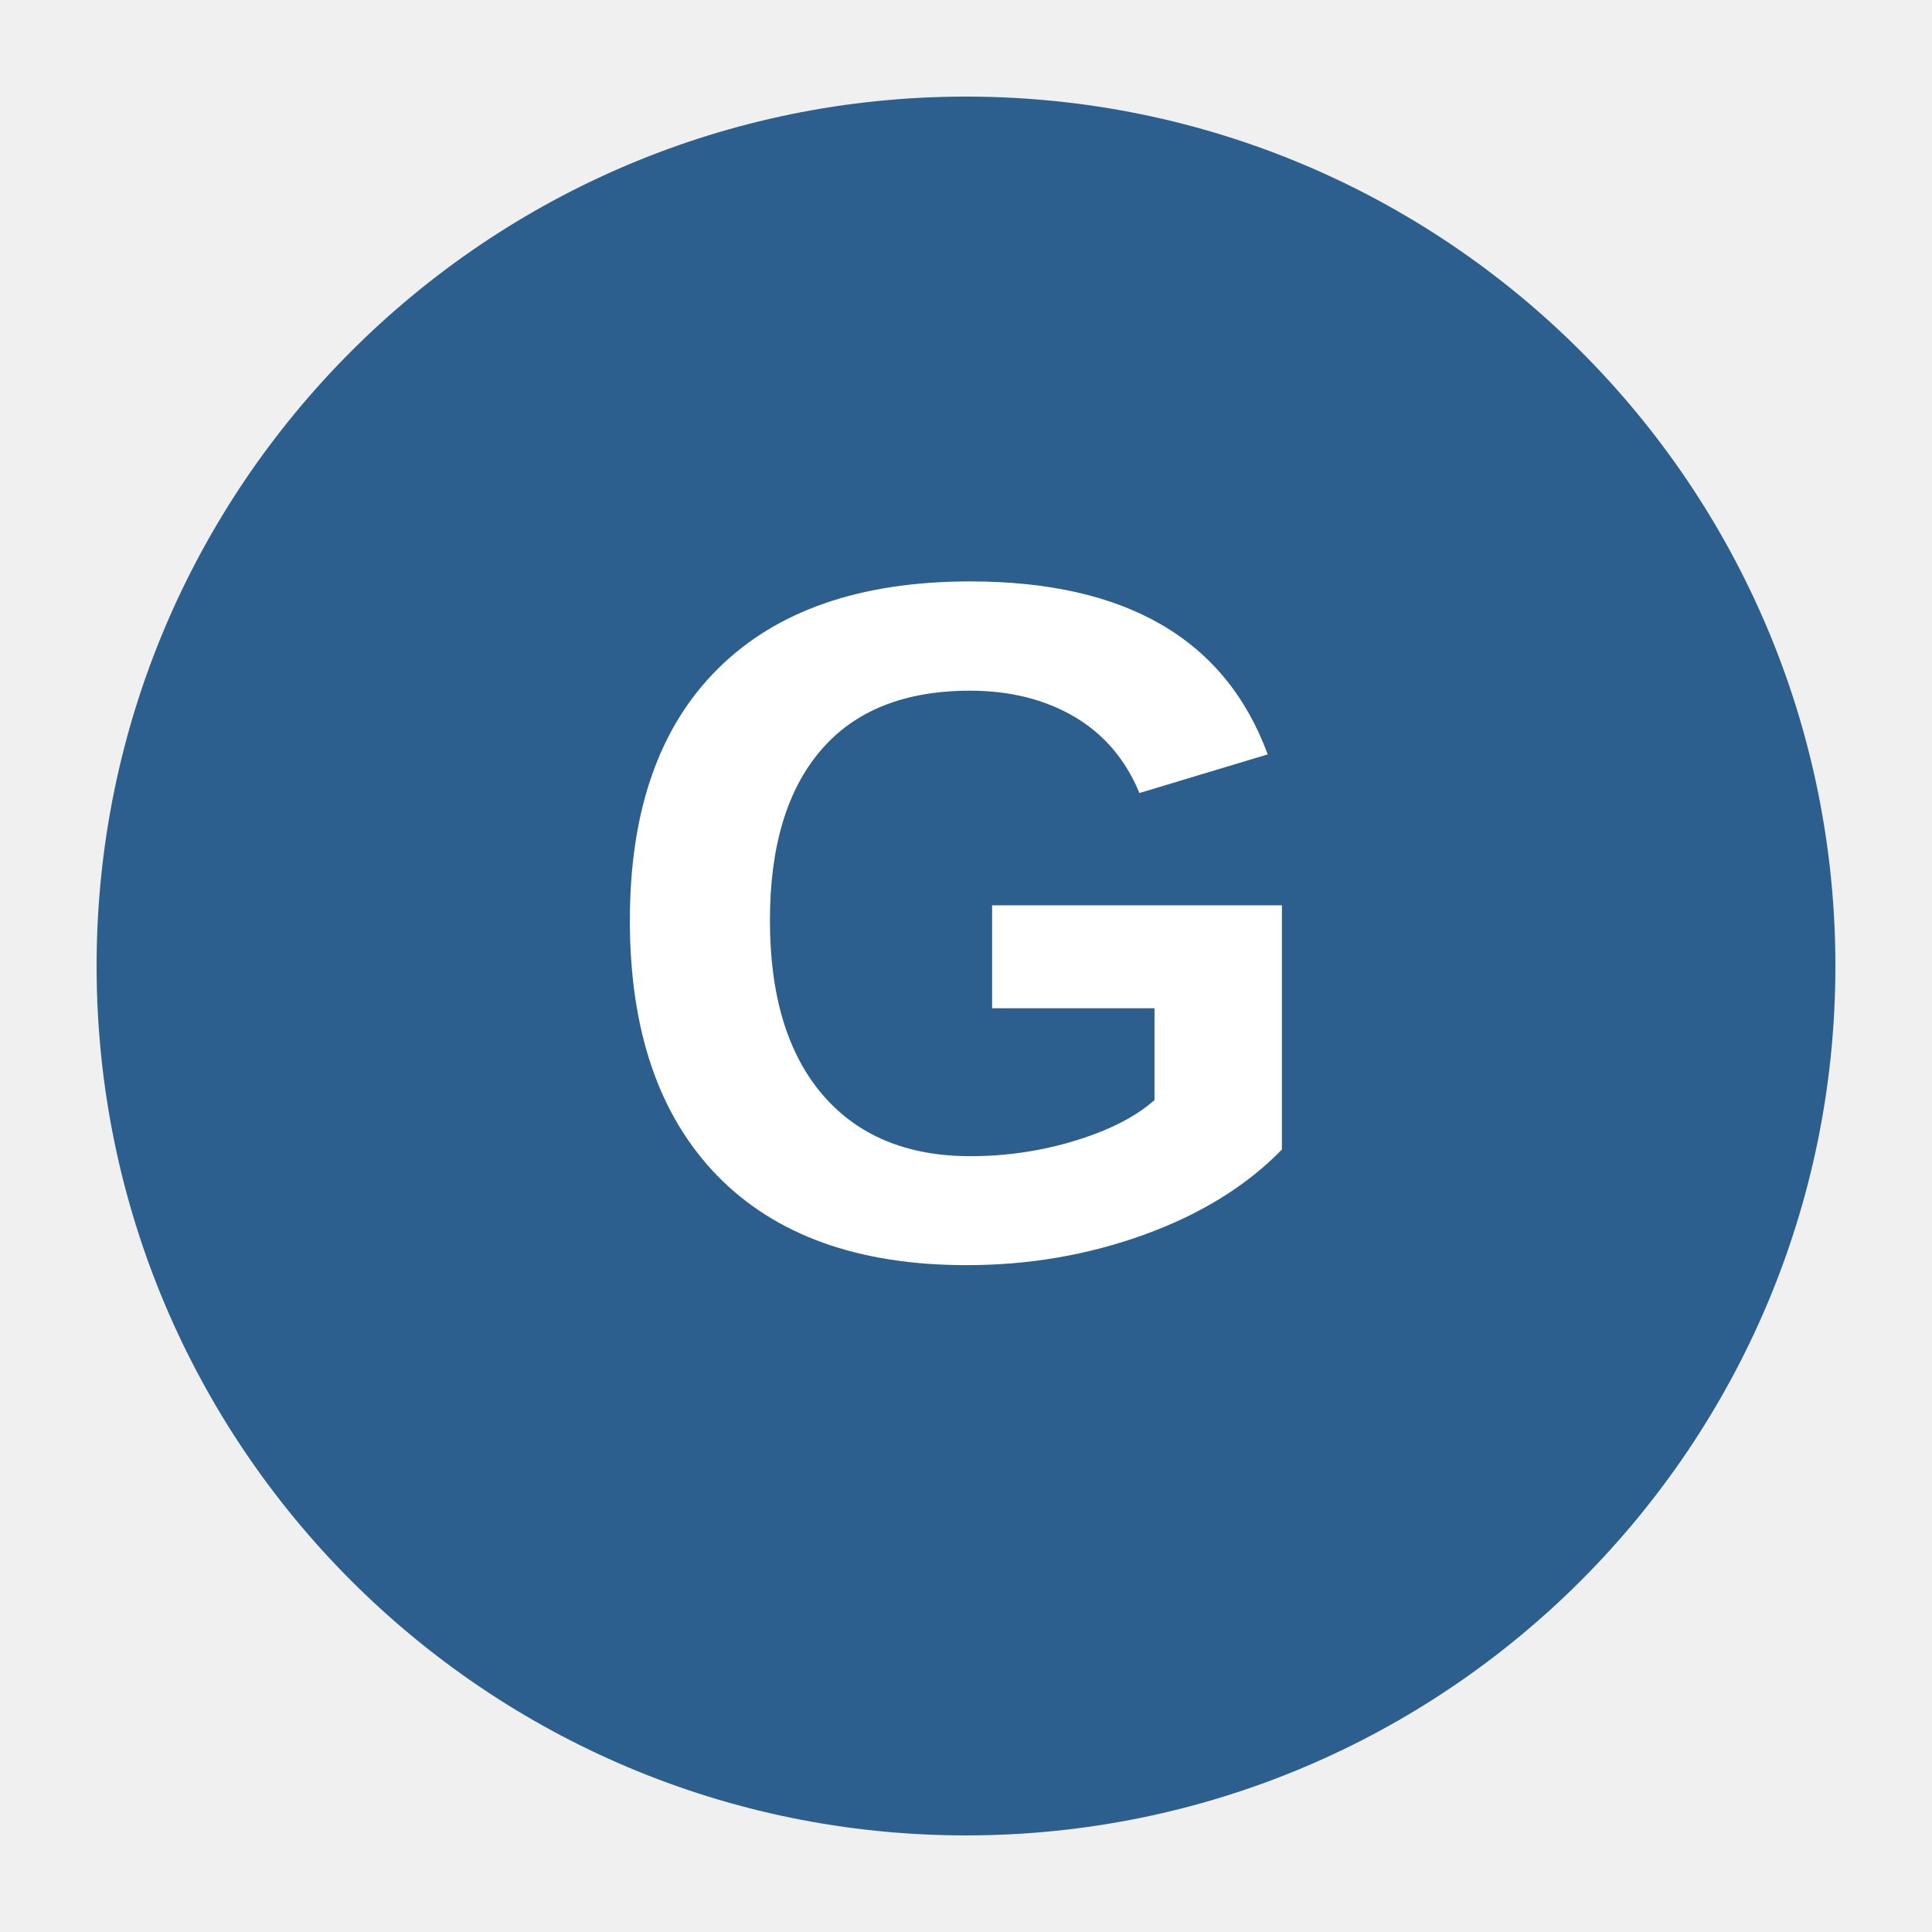
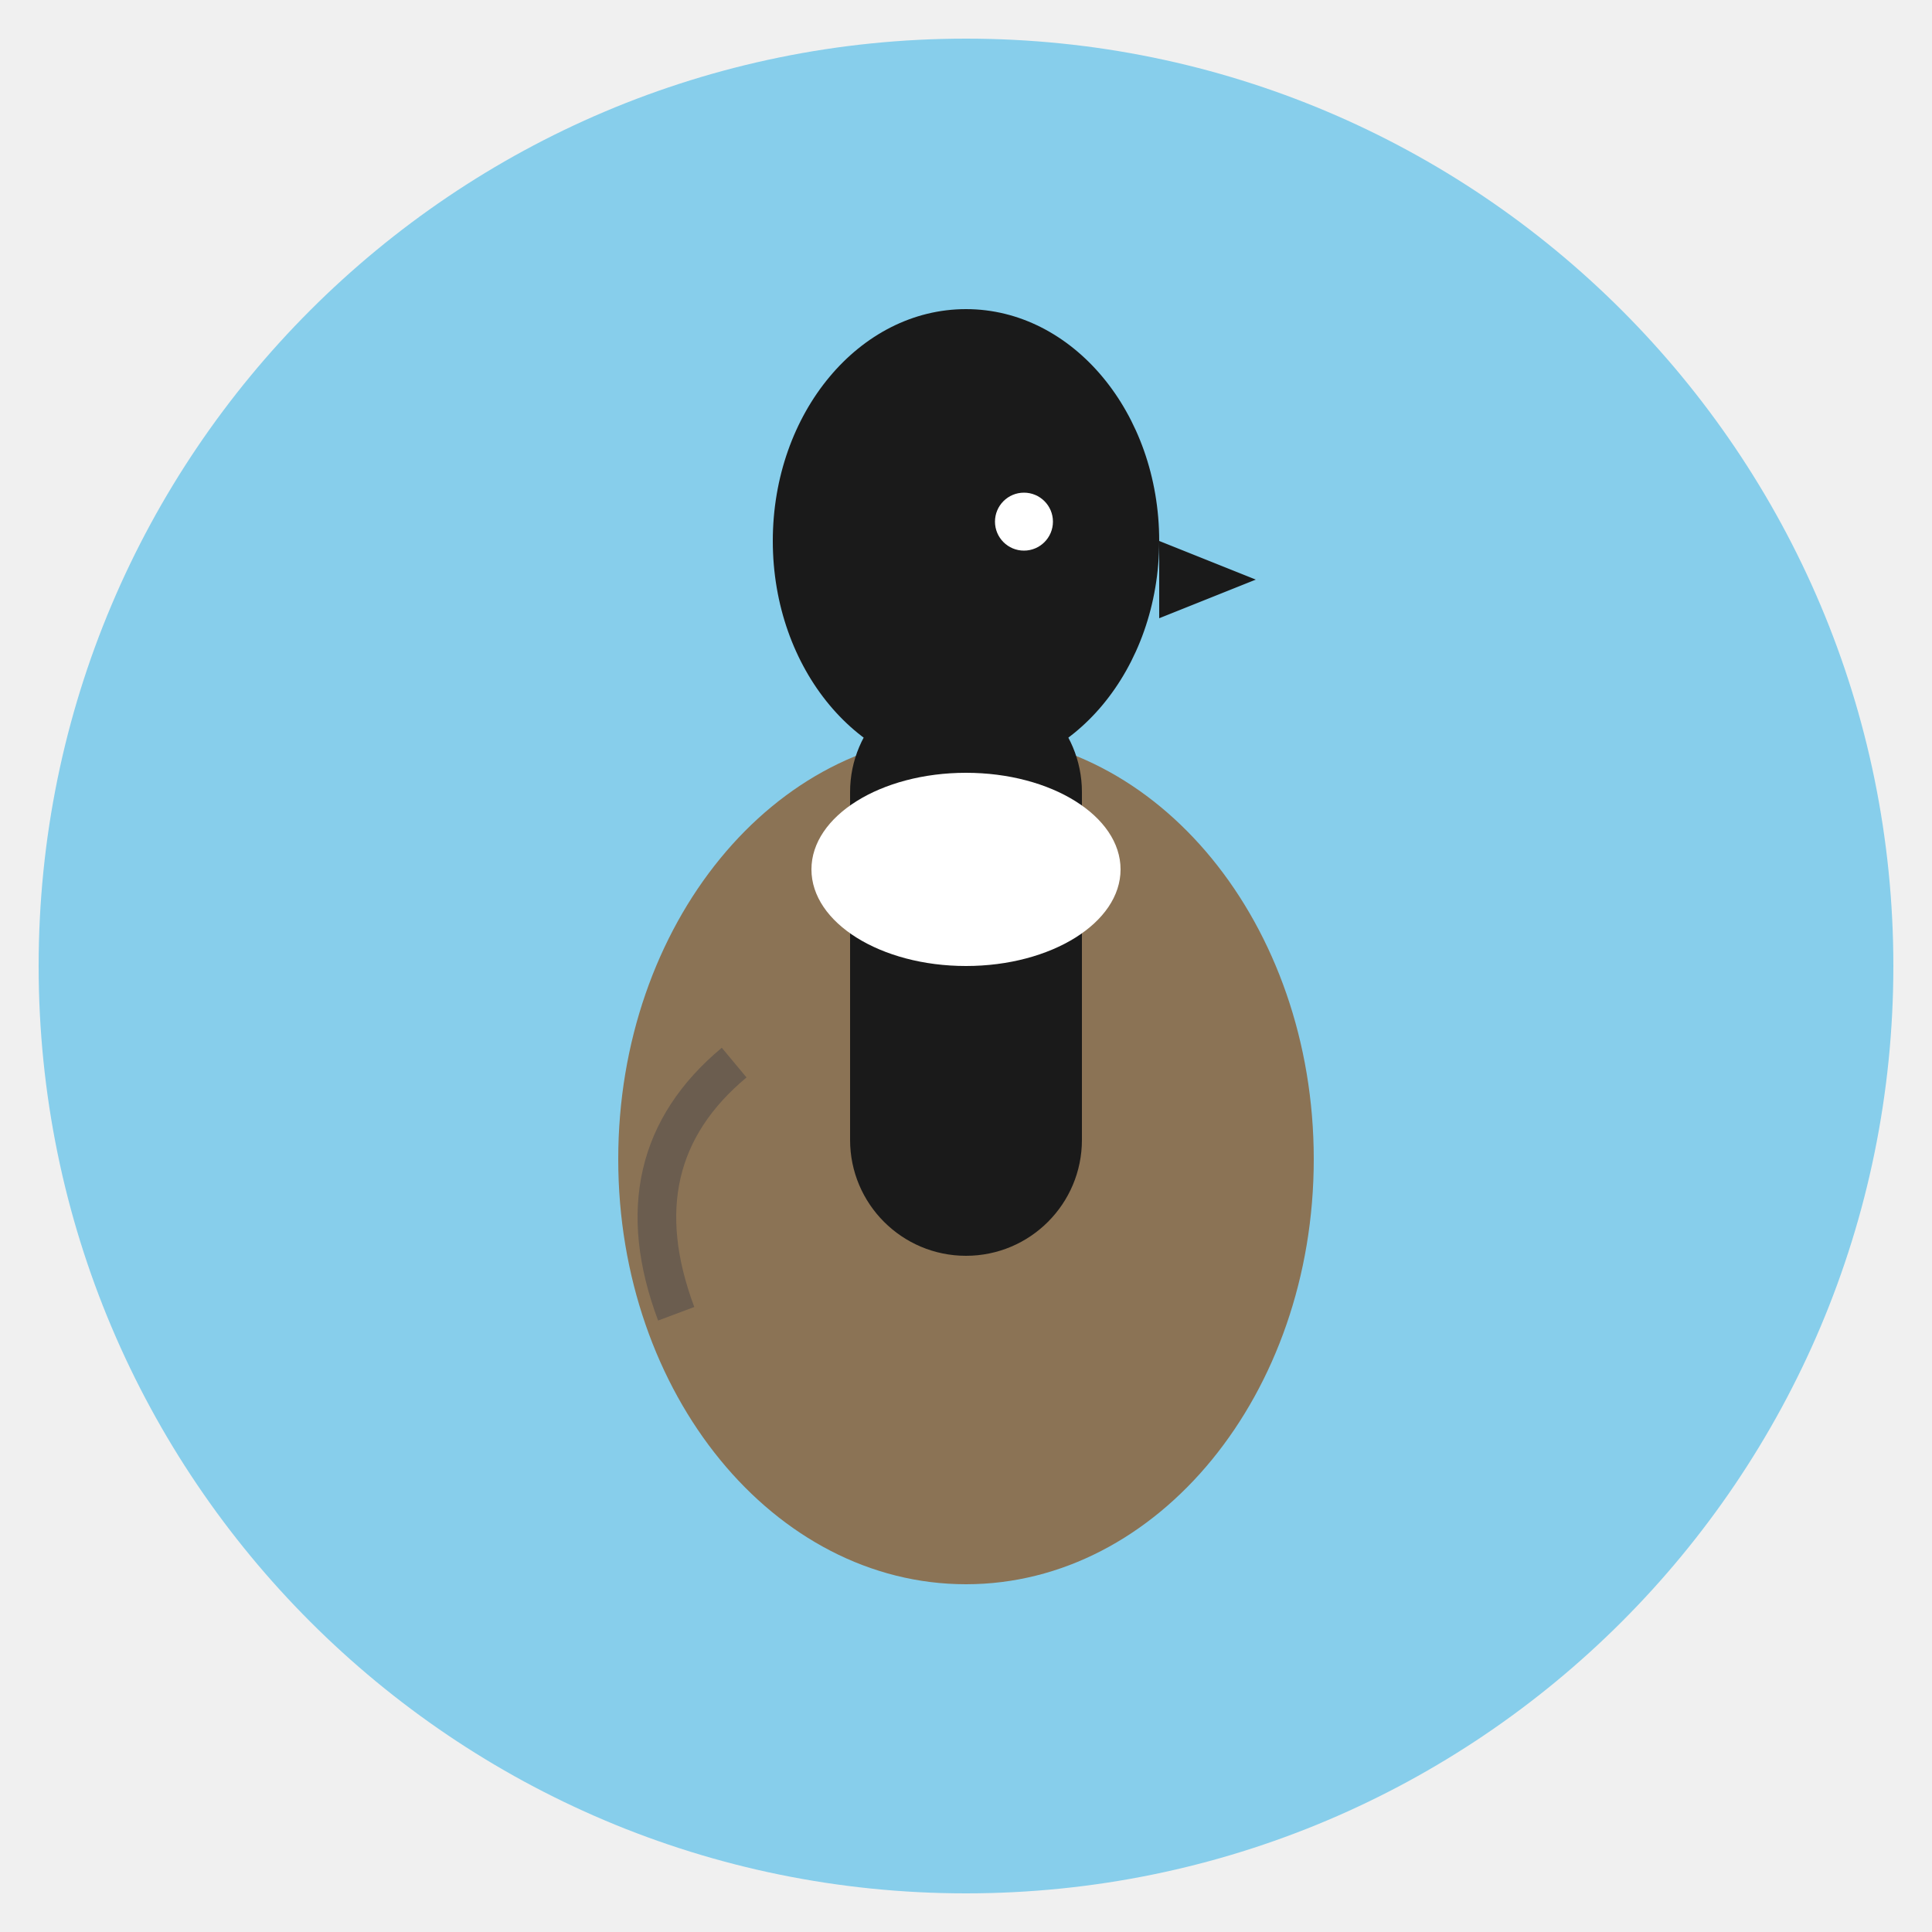
<svg xmlns="http://www.w3.org/2000/svg" viewBox="0 0 100 100">
-   <circle cx="50" cy="50" r="45" fill="#2c5f8d" />
-   <text x="50" y="65" font-size="50" font-weight="bold" text-anchor="middle" fill="white" font-family="Arial, sans-serif">G</text>
+   <circle cx="50" cy="50" r="48" fill="#87CEEB" />
+   <ellipse cx="50" cy="60" rx="18" ry="22" fill="#8B7355" />
+   <rect x="44" y="35" width="12" height="30" fill="#1a1a1a" rx="6" />
+   <ellipse cx="50" cy="45" rx="8" ry="5" fill="white" />
+   <ellipse cx="50" cy="28" rx="10" ry="12" fill="#1a1a1a" />
+   <circle cx="53" cy="27" r="1.5" fill="white" />
+   <polygon points="60,28 65,30 60,32" fill="#1a1a1a" />
+   <path d="M 38,55 Q 32,60 35,68" stroke="#6B5D4F" stroke-width="2" fill="none" />
</svg>
